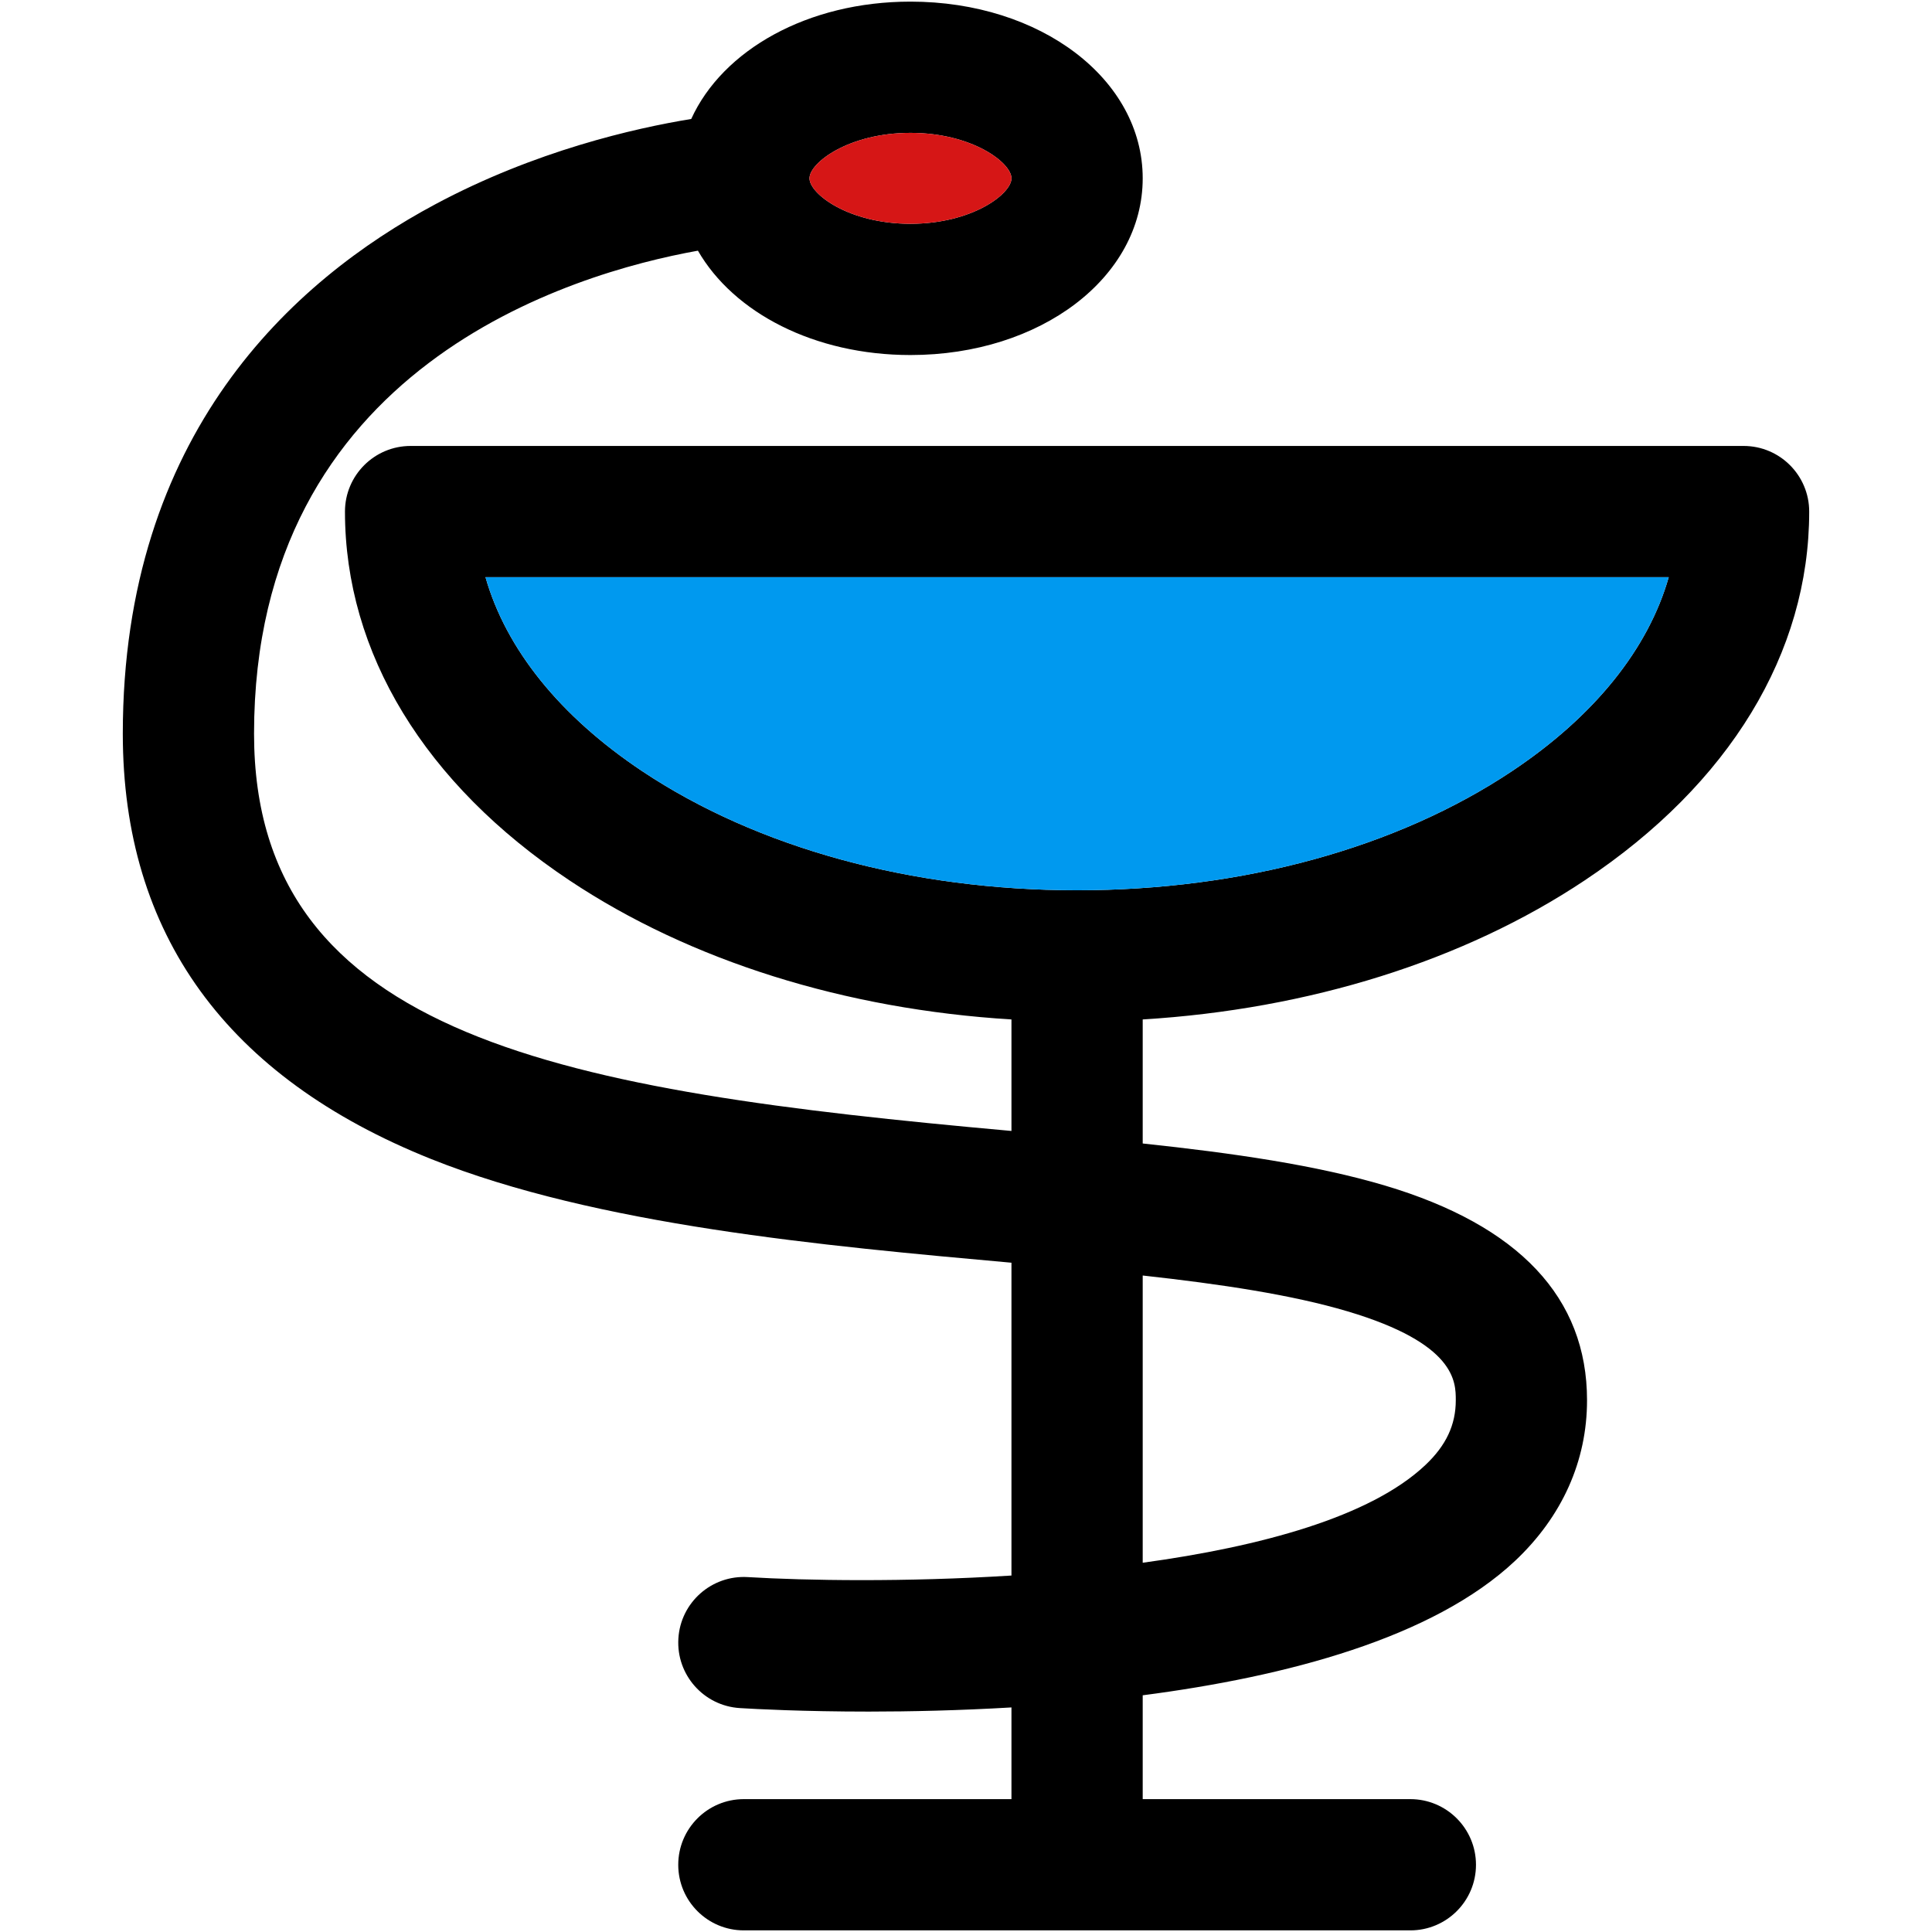
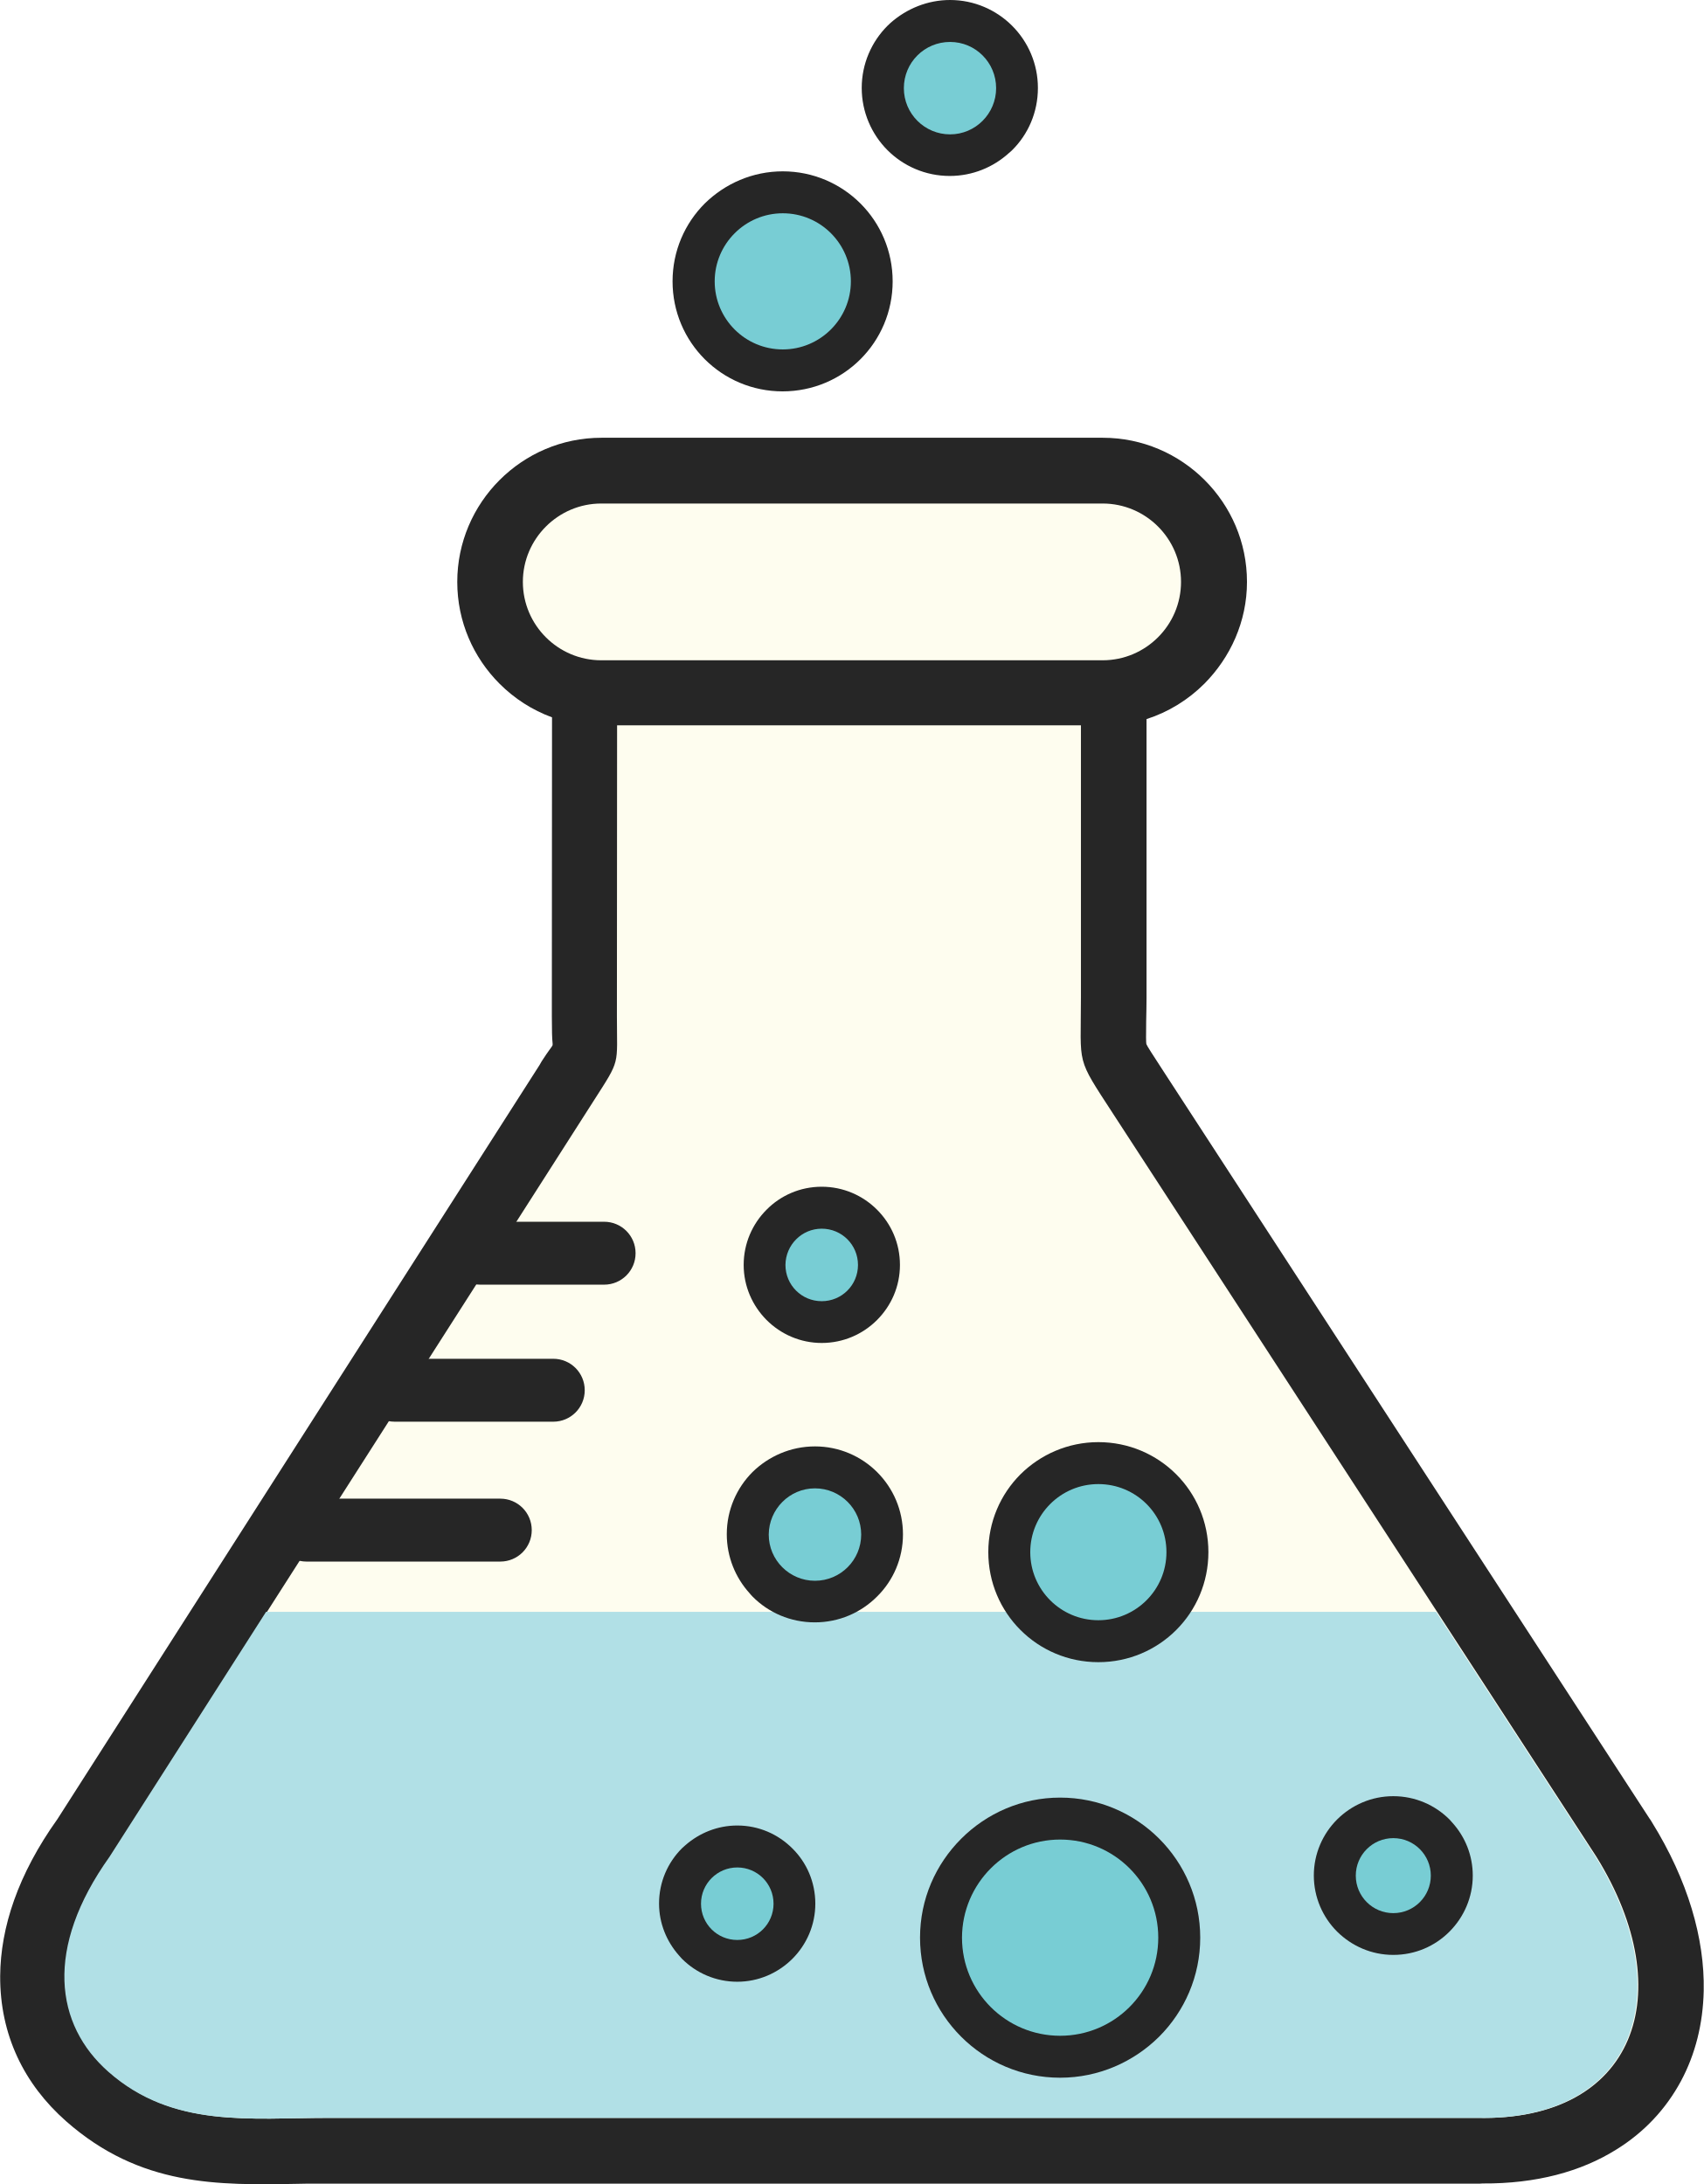
- <svg xmlns="http://www.w3.org/2000/svg" height="800px" width="800px" version="1.1" id="Capa_1" viewBox="0 0 297.5 297.5" xml:space="preserve">
-   <g id="XMLID_41_">
-     <g>
-       <path d="M175.96,27.46c0,15.26-15.71,27.21-35.76,27.21c-14.81,0-27.23-6.52-32.73-16.07c-19.49,3.5-68.35,17.9-68.35,74.38    c0,47.02,48.2,55,116.29,61.14c0.11,0.01,0.23,0.02,0.34,0.03v-17.17c-25.6-1.56-49.47-9.02-68.07-21.42    c-22.28-14.85-34.56-35.02-34.56-56.78c0-5.58,4.53-10.11,10.11-10.11h205.26c5.58,0,10.1,4.53,10.1,10.11    c0,21.76-12.27,41.93-34.56,56.78c-18.59,12.4-42.47,19.86-68.07,21.42v19.1c13.93,1.48,26.76,3.34,37.31,6.48    c20.64,6.15,31.11,17.27,31.11,33.06c0,9.35-3.83,17.9-11.07,24.72c-12.64,11.89-35.18,17.83-57.35,20.71v15.99h41.21    c5.58,0,10.11,4.53,10.11,10.11c0,5.58-4.53,10.1-10.11,10.1H114.54c-5.58,0-10.1-4.52-10.1-10.1c0-5.58,4.52-10.11,10.1-10.11    h41.21v-14.12c-8.03,0.47-15.55,0.64-21.97,0.64c-10.08,0-17.44-0.39-19.85-0.54c-5.57-0.34-9.81-5.13-9.47-10.7    c0.33-5.57,5.13-9.81,10.69-9.47c8.95,0.54,24.23,0.79,40.6-0.24v-48.17c-28.91-2.6-63.83-5.76-89.37-15.97    c-31.5-12.6-47.47-34.63-47.47-65.49c0-46.12,26.16-69.79,48.11-81.52c15.38-8.23,30.67-11.71,39.42-13.14    c4.84-10.63,17.94-18.07,33.76-18.07C160.25,0.25,175.96,12.2,175.96,27.46z M256.96,88.88H74.76    c3.15,11.06,11.45,21.41,24.13,29.87c17.75,11.83,41.53,18.34,66.97,18.34s49.22-6.51,66.96-18.34    C245.51,110.29,253.8,99.94,256.96,88.88z M219.46,225.62c3.22-3.03,4.71-6.21,4.71-10c0-2.84,0-8.73-16.66-13.69    c-8.57-2.55-19.49-4.19-31.55-5.52v44.23C194.11,238.15,210.99,233.6,219.46,225.62z M155.75,27.46c0-2.4-6.05-7-15.55-7    s-15.55,4.6-15.55,7s6.05,7,15.55,7S155.75,29.86,155.75,27.46z" />
-       <path style="fill:#D61616;" d="M140.2,20.46c9.5,0,15.55,4.6,15.55,7s-6.05,7-15.55,7s-15.55-4.6-15.55-7S130.7,20.46,140.2,20.46    z" />
-       <path style="fill:#0099EF;" d="M74.76,88.88h182.2c-3.16,11.06-11.45,21.41-24.14,29.87c-17.74,11.83-41.52,18.34-66.96,18.34    s-49.22-6.51-66.97-18.34C86.21,110.29,77.91,99.94,74.76,88.88z" />
-     </g>
-     <g>
- 	</g>
+ <svg xmlns="http://www.w3.org/2000/svg" version="1.1" id="Layer_1" x="0px" y="0px" viewBox="0 0 95.83 122.88" style="enable-background:new 0 0 95.83 122.88" xml:space="preserve">
+   <style type="text/css">
+ 	.st0{fill-rule:evenodd;clip-rule:evenodd;fill:#78CDD4;}
+ 	.st1{fill-rule:evenodd;clip-rule:evenodd;fill:#B1E0E6;}
+ 	.st2{fill:#262626;}
+ 	.st3{fill-rule:evenodd;clip-rule:evenodd;fill:#FEFDEF;}
+ </style>
+   <g>
+     <path class="st2" d="M64.49,40.46v15.68c0,0.79-0.01,0.42-0.02,1.34v0.01c-0.01,0.76-0.01,1.17,0.01,1.25 c0.03,0.1,0.33,0.56,0.98,1.56l27.31,42c0.05,0.07,0.11,0.15,0.15,0.23c2.02,3.26,2.97,6.54,2.91,9.48 c-0.04,1.86-0.47,3.57-1.28,5.08c-0.84,1.56-2.06,2.88-3.65,3.86c-1.97,1.23-4.49,1.92-7.51,1.9c-0.09,0.01-0.18,0.01-0.27,0.01 H18.52c-1.34,0-1.54,0-1.76,0.01c-4.52,0.08-8.86,0.16-13.04-3.52c-2.36-2.08-3.73-4.86-3.71-8.18c0.02-2.72,1-5.71,3.22-8.82 l27.12-42.43c0.04-0.07,0.08-0.14,0.12-0.21c0.43-0.67,0.58-0.81,0.61-0.9c0.02-0.08-0.02-0.18-0.03-0.67 c0-0.27-0.01-0.58-0.01-0.98l0.01-16.8c-1.12-0.41-2.12-1.06-2.95-1.89c-1.47-1.47-2.38-3.49-2.38-5.73c0-2.23,0.91-4.26,2.38-5.73 s3.49-2.38,5.73-2.38h28.2c2.23,0,4.26,0.91,5.73,2.38s2.38,3.49,2.38,5.73S69.2,37,67.74,38.47 C66.84,39.37,65.73,40.06,64.49,40.46L64.49,40.46z" />
+     <path class="st3" d="M60.8,40.81H34.71L34.7,57.16c0,2.85,0.22,2.39-1.31,4.78L6.21,104.47c-3.67,5.15-3.07,9.45-0.06,12.1 c3.61,3.18,7.93,2.59,12.37,2.59h64.59c8.86,0.2,11.46-7,6.68-14.7L62.62,62.68c-2.13-3.28-1.82-2.63-1.82-6.54V40.81L60.8,40.81z" />
+     <path class="st1" d="M14.97,90.68l-8.81,13.79c-3.67,5.15-3.07,9.45-0.06,12.1c3.61,3.18,7.93,2.59,12.37,2.59h64.59 c8.86,0.2,11.46-7,6.68-14.7l-8.96-13.77H14.97L14.97,90.68z" />
+     <path class="st2" d="M27.01,72.28c-0.98,0-1.77-0.79-1.77-1.77s0.79-1.77,1.77-1.77h6.97c0.98,0,1.77,0.79,1.77,1.77 s-0.79,1.77-1.77,1.77H27.01L27.01,72.28z" />
+     <path class="st2" d="M22.2,79.99c-0.98,0-1.77-0.79-1.77-1.77s0.79-1.77,1.77-1.77h8.92c0.98,0,1.77,0.79,1.77,1.77 s-0.79,1.77-1.77,1.77H22.2L22.2,79.99z" />
+     <path class="st2" d="M17.24,87.86c-0.98,0-1.77-0.79-1.77-1.77s0.79-1.77,1.77-1.77h10.9c0.98,0,1.77,0.79,1.77,1.77 s-0.79,1.77-1.77,1.77H17.24L17.24,87.86z" />
+     <path class="st2" d="M59.63,101.14c2.17,0,4.14,0.88,5.57,2.31s2.31,3.4,2.31,5.57c0,2.17-0.88,4.14-2.31,5.57 c-1.43,1.42-3.4,2.31-5.57,2.31c-2.17,0-4.14-0.88-5.57-2.31c-1.43-1.43-2.31-3.4-2.31-5.57c0-2.17,0.88-4.13,2.31-5.56l0.01-0.01 C55.5,102.02,57.47,101.14,59.63,101.14L59.63,101.14z" />
+     <path class="st0" d="M59.63,103.5c3.05,0,5.52,2.47,5.52,5.52c0,3.05-2.47,5.52-5.52,5.52c-3.05,0-5.52-2.47-5.52-5.52 C54.12,105.97,56.59,103.5,59.63,103.5L59.63,103.5z" />
+     <path class="st2" d="M78.37,101.06c1.23,0,2.35,0.5,3.16,1.31c0.06,0.06,0.12,0.13,0.17,0.19c0.71,0.79,1.14,1.83,1.14,2.97 c0,1.22-0.5,2.34-1.31,3.15l-0.01,0.01c-0.81,0.81-1.92,1.3-3.15,1.3c-1.23,0-2.34-0.5-3.16-1.31l0,0 c-0.81-0.81-1.31-1.93-1.31-3.16c0-1.22,0.5-2.34,1.31-3.15l0.01-0.01C76.03,101.56,77.14,101.06,78.37,101.06L78.37,101.06z" />
+     <path class="st0" d="M78.37,103.42c1.17,0,2.11,0.95,2.11,2.11s-0.94,2.11-2.11,2.11c-1.17,0-2.11-0.95-2.11-2.11 S77.2,103.42,78.37,103.42L78.37,103.42z" />
+     <path class="st2" d="M61.78,81.14c1.71,0,3.26,0.69,4.38,1.81c1.12,1.12,1.81,2.67,1.81,4.38s-0.69,3.26-1.81,4.38 c-1.12,1.12-2.67,1.81-4.38,1.81c-1.71,0-3.26-0.69-4.38-1.81c-1.12-1.12-1.81-2.67-1.81-4.38s0.69-3.26,1.81-4.38 C58.52,81.84,60.07,81.14,61.78,81.14L61.78,81.14z" />
+     <path class="st0" d="M61.78,83.5c2.12,0,3.83,1.71,3.83,3.83c0,2.12-1.72,3.83-3.83,3.83c-2.12,0-3.83-1.72-3.83-3.83 C57.95,85.22,59.66,83.5,61.78,83.5L61.78,83.5z" />
+     <path class="st2" d="M41.47,102.71c1.21,0,2.3,0.49,3.1,1.29l0,0c0.8,0.79,1.29,1.89,1.29,3.11c0,1.2-0.49,2.3-1.29,3.1l-0.01,0.01 c-0.8,0.79-1.89,1.28-3.09,1.28c-1.21,0-2.31-0.49-3.11-1.29c-0.06-0.06-0.12-0.13-0.17-0.19c-0.69-0.78-1.12-1.8-1.12-2.92 c0-1.21,0.49-2.31,1.29-3.11c0.06-0.06,0.13-0.12,0.19-0.17C39.34,103.13,40.36,102.71,41.47,102.71L41.47,102.71z" />
+     <path class="st0" d="M41.47,105.07c1.13,0,2.04,0.91,2.04,2.04s-0.91,2.04-2.04,2.04s-2.04-0.91-2.04-2.04 S40.35,105.07,41.47,105.07L41.47,105.07z" />
+     <path class="st2" d="M46.22,66.77c1.21,0,2.31,0.49,3.11,1.29c0.8,0.8,1.29,1.89,1.29,3.11c0,1.21-0.49,2.3-1.29,3.1l0,0 c-0.8,0.8-1.9,1.29-3.11,1.29c-1.2,0-2.3-0.49-3.1-1.29l-0.01-0.01c-0.79-0.8-1.28-1.89-1.28-3.09c0-1.21,0.49-2.31,1.29-3.11 C43.91,67.26,45.01,66.77,46.22,66.77L46.22,66.77z" />
+     <path class="st0" d="M46.22,69.13c1.13,0,2.04,0.91,2.04,2.04c0,1.13-0.91,2.04-2.04,2.04c-1.13,0-2.04-0.91-2.04-2.04 C44.19,70.04,45.1,69.13,46.22,69.13L46.22,69.13z" />
+     <path class="st2" d="M45.84,81.38c1.36,0,2.6,0.55,3.5,1.45l0,0l0,0c0.9,0.9,1.45,2.14,1.45,3.5c0,1.36-0.55,2.6-1.45,3.49 l-0.01,0.01c-0.9,0.9-2.13,1.45-3.5,1.45c-1.37,0-2.61-0.55-3.5-1.45c-0.06-0.06-0.11-0.12-0.16-0.18 c-0.8-0.88-1.29-2.05-1.29-3.33c0-1.37,0.56-2.61,1.45-3.5C43.23,81.94,44.47,81.38,45.84,81.38L45.84,81.38z" />
+     <path class="st0" d="M45.84,83.74c1.43,0,2.6,1.16,2.6,2.6c0,1.43-1.16,2.6-2.6,2.6c-1.43,0-2.6-1.16-2.6-2.6 C43.25,84.91,44.41,83.74,45.84,83.74L45.84,83.74z" />
+     <path class="st2" d="M44.03,9.64c1.7,0,3.25,0.69,4.37,1.81l0,0l0,0c1.12,1.12,1.81,2.67,1.81,4.38c0,1.71-0.69,3.26-1.81,4.38 c-1.12,1.12-2.67,1.81-4.38,1.81c-1.71,0-3.26-0.69-4.38-1.81c-1.12-1.12-1.81-2.67-1.81-4.38c0-1.71,0.69-3.26,1.81-4.38 C40.78,10.33,42.33,9.64,44.03,9.64L44.03,9.64z" />
+     <path class="st0" d="M44.03,12c2.12,0,3.83,1.72,3.83,3.83s-1.72,3.83-3.83,3.83c-2.12,0-3.83-1.72-3.83-3.83S41.92,12,44.03,12 L44.03,12z" />
+     <path class="st2" d="M53.44,0c1.36,0,2.6,0.56,3.49,1.45l0,0l0,0c0.9,0.9,1.45,2.14,1.45,3.5c0,1.37-0.55,2.61-1.45,3.5 c-0.06,0.06-0.12,0.11-0.18,0.16c-0.88,0.8-2.05,1.29-3.33,1.29c-1.37,0-2.61-0.56-3.5-1.45s-1.45-2.14-1.45-3.5 c0-1.37,0.56-2.61,1.45-3.5c0.06-0.06,0.12-0.11,0.18-0.17C51,0.49,52.17,0,53.44,0L53.44,0z" />
+     <path class="st0" d="M53.44,2.36c1.43,0,2.59,1.16,2.59,2.6c0,1.43-1.16,2.6-2.59,2.6s-2.6-1.16-2.6-2.6 C50.84,3.52,52,2.36,53.44,2.36L53.44,2.36z" />
+     <path class="st3" d="M33.82,28.33h28.2c2.43,0,4.41,1.98,4.41,4.41l0,0c0,2.43-1.98,4.41-4.41,4.41h-28.2 c-2.43,0-4.41-1.98-4.41-4.41l0,0C29.41,30.32,31.39,28.33,33.82,28.33L33.82,28.33z" />
  </g>
</svg>
